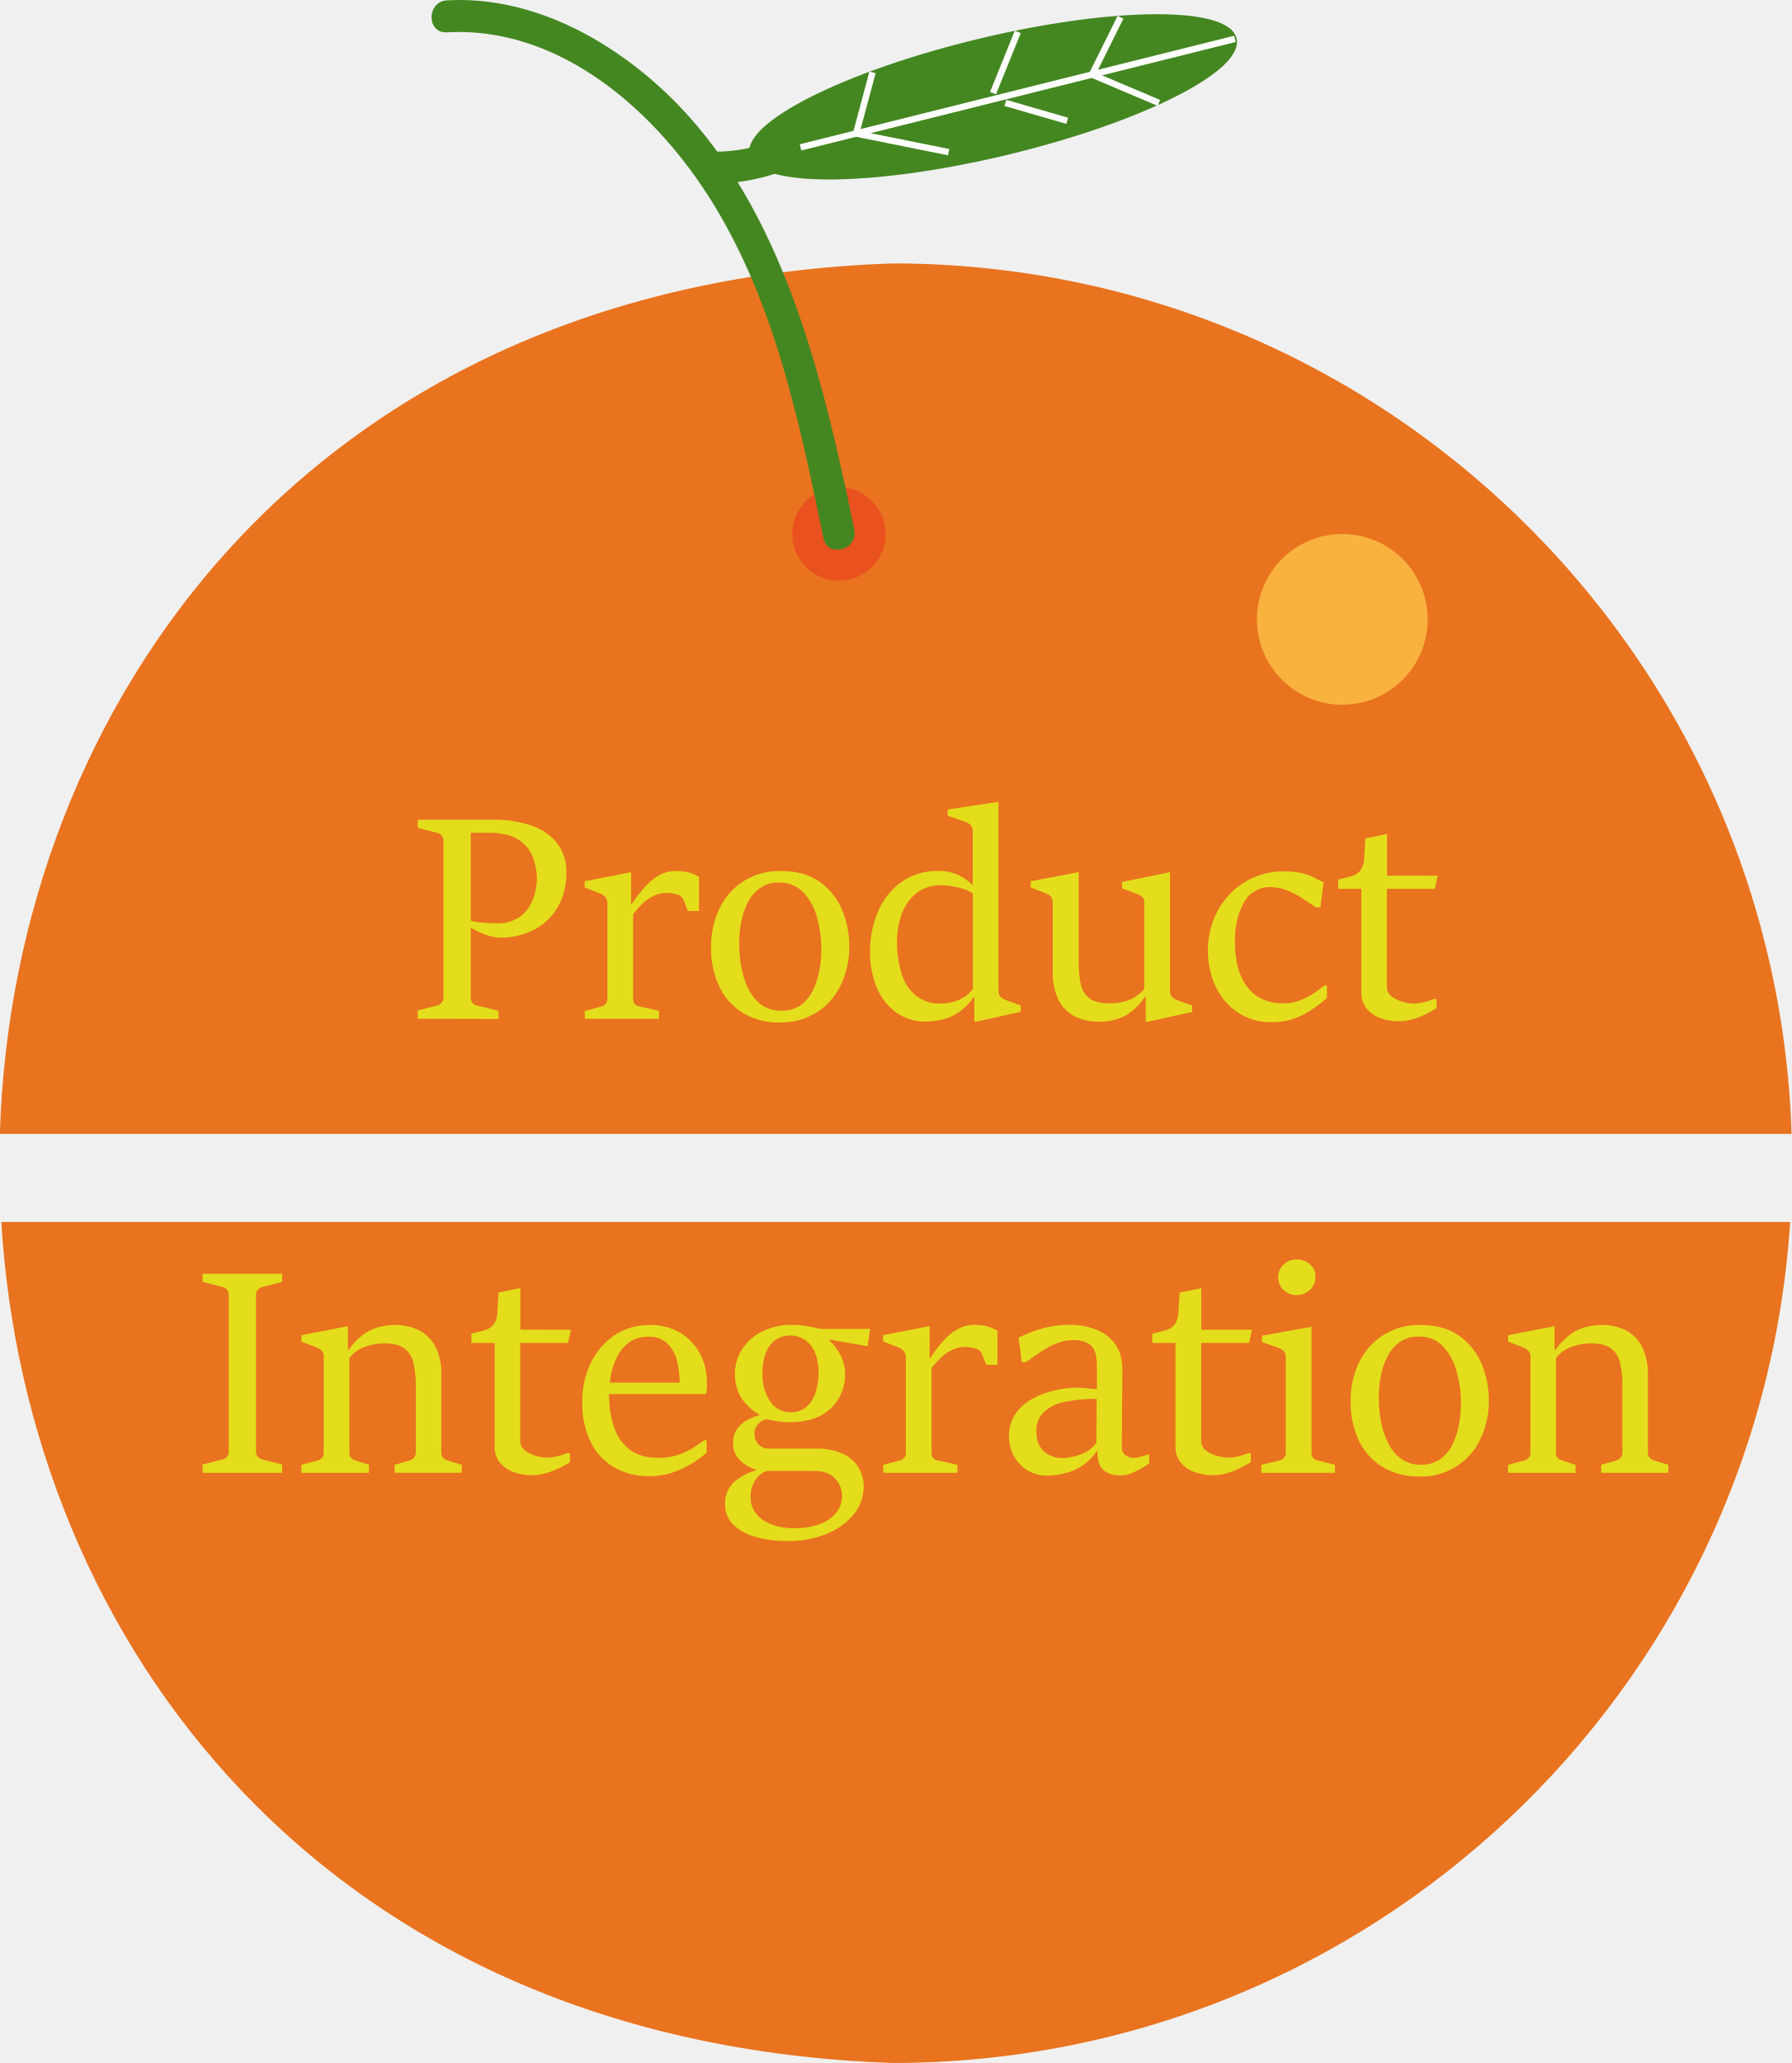
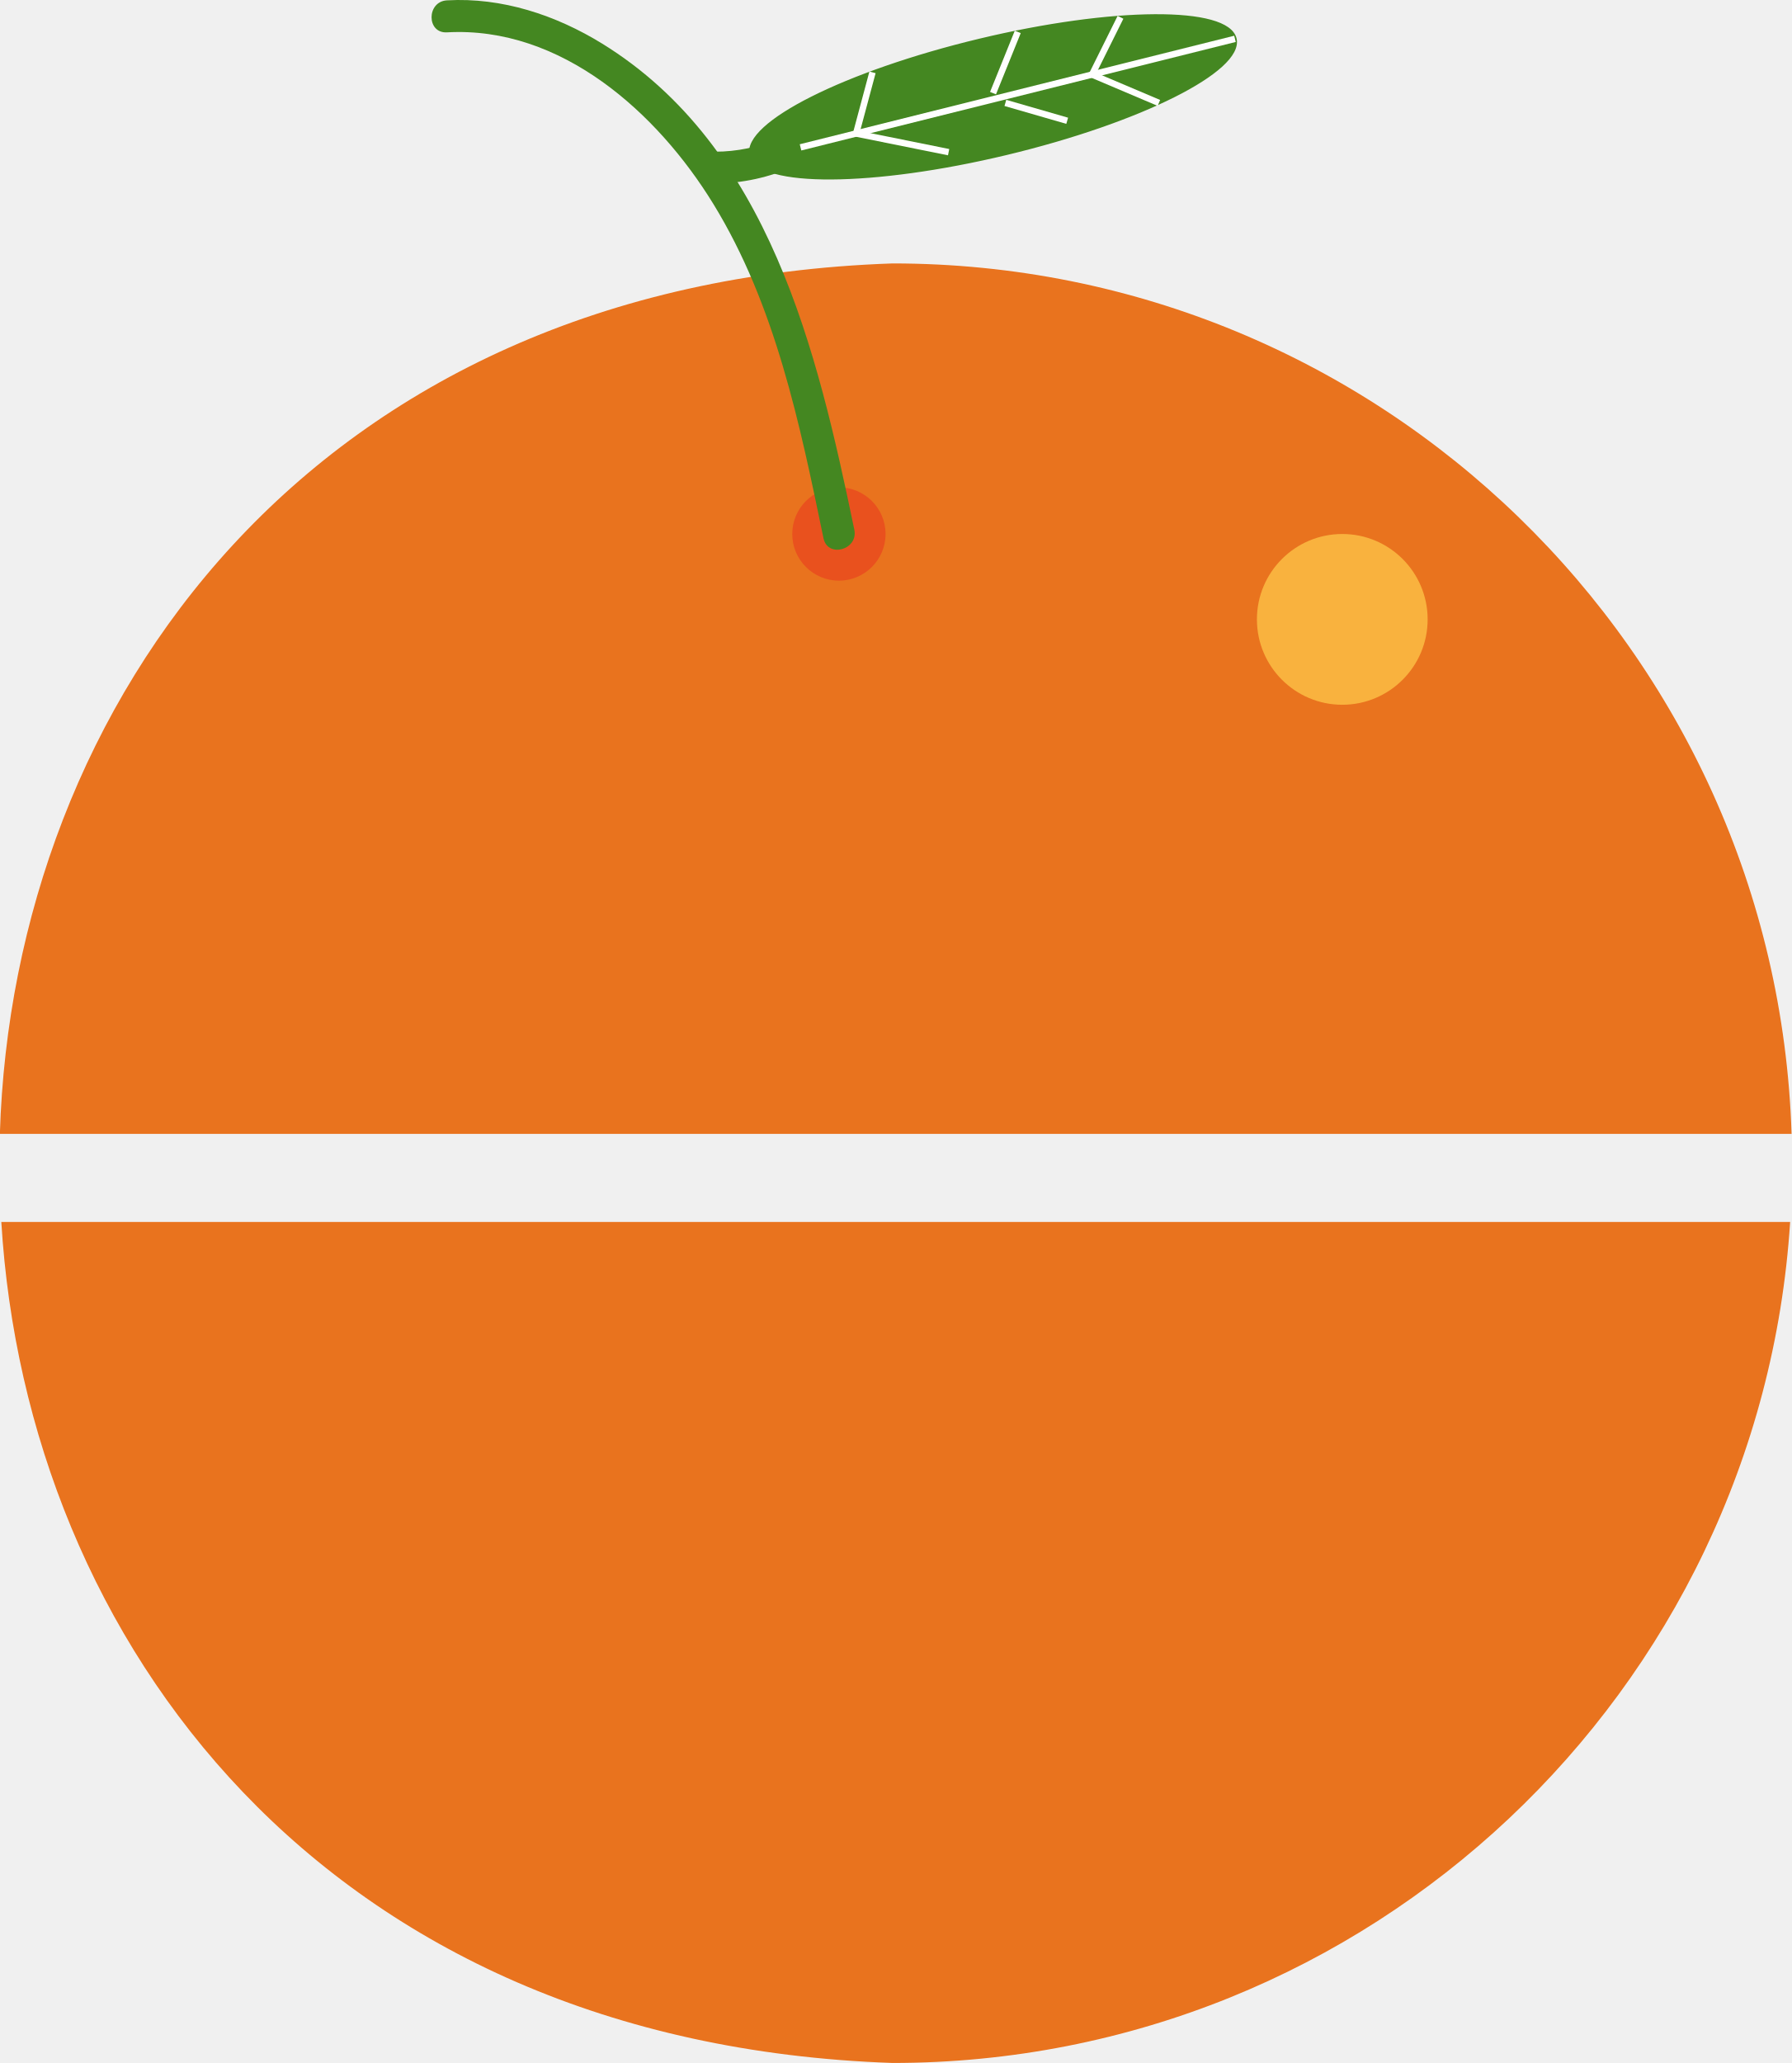
<svg xmlns="http://www.w3.org/2000/svg" id="Layer_1" data-name="Layer 1" viewBox="0 0 559.96 644.67">
  <defs>
-     <style>.cls-1{fill:#e9731e;}.cls-2{fill:#e9511e;}.cls-3,.cls-4,.cls-5{fill:#448721;}.cls-4{stroke:#448721;}.cls-4,.cls-5,.cls-6{stroke-miterlimit:10;}.cls-5,.cls-6{stroke:#fff;stroke-width:2px;}.cls-6{fill:none;}.cls-7{fill:#f9b23e;}.cls-8{fill:#e4dd1c;}</style>
+     <style>.cls-1{fill:#e9731e;}.cls-2{fill:#e9511e;}.cls-3,.cls-4,.cls-5{fill:#448721;}.cls-4{stroke:#448721;}.cls-4,.cls-5,.cls-6{stroke-miterlimit:10;}.cls-5,.cls-6{stroke:#fff;stroke-width:2px;}.cls-6{fill:none;}.cls-7{fill:#f9b23e;}</style>
  </defs>
  <path class="cls-1" d="M904.82,420.41c-4.84-151-128.79-272-281-272-181.92,6.26-274.91,137.73-279,272Z" transform="translate(-344.86 -66.09)" />
  <path class="cls-1" d="M345.27,447.94c7.92,131,100.75,256.67,278.55,262.81,149.11,0,271.1-116.08,280.55-262.81Z" transform="translate(-344.86 -66.09)" />
  <circle class="cls-2" cx="262.2" cy="166.87" r="14.58" />
  <path class="cls-3" d="M484.56,76.2c35.65-2,65.74,25.06,83.25,53.61,19.41,31.63,27,68.6,34.43,104.47,1.3,6.3,10.94,3.63,9.64-2.66C600.28,175.73,585.35,112,533.1,79.74c-14.52-8.95-31.36-14.52-48.54-13.54-6.4.36-6.44,10.36,0,10Z" transform="translate(-344.86 -66.09)" />
  <path class="cls-3" d="M568.3,123.44A61.54,61.54,0,0,0,593.18,118c5.88-2.59.8-11.21-5-8.63a49.63,49.63,0,0,1-19.84,4.12c-6.44,0-6.45,10,0,10Z" transform="translate(-344.86 -66.09)" />
  <ellipse class="cls-4" cx="655.23" cy="96.37" rx="77.77" ry="18.17" transform="translate(-349.26 89.4) rotate(-13.49)" />
  <line class="cls-5" x1="250.21" y1="46.05" x2="385.99" y2="12.14" />
  <line class="cls-6" x1="267.58" y1="41.72" x2="272.7" y2="22.61" />
  <line class="cls-6" x1="310.37" y1="29.1" x2="318.1" y2="9.97" />
  <line class="cls-6" x1="341.32" y1="23.3" x2="350.21" y2="5.41" />
  <line class="cls-6" x1="267.58" y1="41.72" x2="296.49" y2="47.55" />
  <line class="cls-6" x1="314.23" y1="32.16" x2="333.55" y2="37.74" />
  <line class="cls-6" x1="341.32" y1="23.3" x2="362.21" y2="32.16" />
  <circle class="cls-7" cx="419.53" cy="193.55" r="26.68" />
-   <path class="cls-8" d="M475.41,384.45v-2.58l6.14-1.6a2.76,2.76,0,0,0,1.35-.85,2.29,2.29,0,0,0,.56-1.6v-49a2.4,2.4,0,0,0-.56-1.62,2.45,2.45,0,0,0-1.35-.82l-6.14-1.6v-2.54h23.74a36.57,36.57,0,0,1,11.4,1.69,17.69,17.69,0,0,1,8.22,5.36,14.36,14.36,0,0,1,3.09,9.58,20.7,20.7,0,0,1-2.71,10.77,18.27,18.27,0,0,1-7.4,7,22.6,22.6,0,0,1-10.6,2.45,13.92,13.92,0,0,1-4.94-1.07,27.21,27.21,0,0,1-4.71-2.31l.05-2a19.1,19.1,0,0,0,3.86.66c1.63.15,3.19.23,4.67.23a12.16,12.16,0,0,0,6.58-1.58,10.91,10.91,0,0,0,3.78-3.87,16,16,0,0,0,1.75-4.55,19.23,19.23,0,0,0,.47-3.6,19.56,19.56,0,0,0-1.31-7.2,11.14,11.14,0,0,0-4.6-5.41q-3.3-2.06-9.25-2.06H492v51.55a2.31,2.31,0,0,0,.58,1.65,2.62,2.62,0,0,0,1.38.8l6.71,1.6v2.58Z" transform="translate(-344.86 -66.09)" />
-   <path class="cls-8" d="M527.63,384.45V382l5.16-1.38a2.77,2.77,0,0,0,1.38-.82,2.32,2.32,0,0,0,.53-1.58V348.36a3,3,0,0,0-.64-1.94,4.37,4.37,0,0,0-1.85-1.22l-4.62-1.78v-1.95l14.53-2.85v10h.18a50.22,50.22,0,0,1,4-5.26,17,17,0,0,1,4.47-3.71,10.61,10.61,0,0,1,5.35-1.38,15.25,15.25,0,0,1,4,.44,14.73,14.73,0,0,1,3.22,1.38v10.67h-3.51l-1.38-3.65a2.92,2.92,0,0,0-2-1.49,9.91,9.91,0,0,0-3-.51,9.79,9.79,0,0,0-4.15.87,13.14,13.14,0,0,0-3.49,2.35,27.64,27.64,0,0,0-3.07,3.41v26.44a2.21,2.21,0,0,0,1.91,2.4l6.18,1.38v2.49Z" transform="translate(-344.86 -66.09)" />
-   <path class="cls-8" d="M588.48,385.6a21.43,21.43,0,0,1-11.29-2.89,19.4,19.4,0,0,1-7.44-8.17,27.54,27.54,0,0,1-2.65-12.49A27.25,27.25,0,0,1,569.72,350a20.47,20.47,0,0,1,19.2-11.73q7.33,0,12.07,3.33a20.26,20.26,0,0,1,7,8.69,28.92,28.92,0,0,1,2.31,11.58,27.06,27.06,0,0,1-2.63,12,20.76,20.76,0,0,1-7.51,8.57A21,21,0,0,1,588.48,385.6Zm.62-3.69a10,10,0,0,0,6.09-1.77,12.42,12.42,0,0,0,3.8-4.69,24,24,0,0,0,2-6.25,38.23,38.23,0,0,0,.58-6.44,37.25,37.25,0,0,0-1.31-9.85A18.8,18.8,0,0,0,596,345a10.08,10.08,0,0,0-7.74-3.11,9.78,9.78,0,0,0-6,1.8,12.66,12.66,0,0,0-3.8,4.67,22.58,22.58,0,0,0-2,6.18,36.91,36.91,0,0,0-.58,6.42,42.53,42.53,0,0,0,.62,7.07,25.83,25.83,0,0,0,2.14,6.8,13.9,13.9,0,0,0,4,5.11A10.18,10.18,0,0,0,589.1,381.91Z" transform="translate(-344.86 -66.09)" />
-   <path class="cls-8" d="M634.48,385.33a15.8,15.8,0,0,1-9.51-2.84,18.12,18.12,0,0,1-6.07-7.78,28,28,0,0,1-2.11-11.15,31.08,31.08,0,0,1,2.53-12.71,21.91,21.91,0,0,1,7.29-9.16A19,19,0,0,1,638,338.27a14.3,14.3,0,0,1,6.58,1.35,16.74,16.74,0,0,1,4.31,3.09V325.82a2.77,2.77,0,0,0-.55-1.77,3.88,3.88,0,0,0-1.85-1.16L641.06,321v-1.95l15.86-2.4v59.11a2.57,2.57,0,0,0,.6,1.78,4.56,4.56,0,0,0,1.85,1.11l4.53,1.64v2L650,385.33h-.62v-7.64h-.22a17.82,17.82,0,0,1-5.4,5.22,15.72,15.72,0,0,1-5.29,2A26.75,26.75,0,0,1,634.48,385.33Zm4.44-5.64a16.15,16.15,0,0,0,3.36-.42A12.72,12.72,0,0,0,646,377.8a8.56,8.56,0,0,0,2.91-2.73V345.29a9,9,0,0,0-2.93-1.42,24.94,24.94,0,0,0-3.76-.87,21.46,21.46,0,0,0-3.08-.29,12.15,12.15,0,0,0-7.8,2.45,14.56,14.56,0,0,0-4.6,6.44,24.41,24.41,0,0,0-1.52,8.71,32.36,32.36,0,0,0,1.43,10,14.22,14.22,0,0,0,4.46,6.89A11.92,11.92,0,0,0,638.92,379.69Z" transform="translate(-344.86 -66.09)" />
-   <path class="cls-8" d="M688.12,385.33a16.24,16.24,0,0,1-7.22-1.57,11.62,11.62,0,0,1-5.11-5,18.67,18.67,0,0,1-1.89-9V348.09a2.69,2.69,0,0,0-.58-1.8,4,4,0,0,0-1.82-1.13L667,343.42v-1.95l15-2.85v27.92a32.84,32.84,0,0,0,.64,7,7.4,7.4,0,0,0,2.73,4.51c1.4,1.06,3.48,1.58,6.27,1.58a15.28,15.28,0,0,0,6.76-1.35,11.5,11.5,0,0,0,4.13-3.18v-27a2.2,2.2,0,0,0-.58-1.67,5.14,5.14,0,0,0-1.82-1l-4.58-1.73v-2l15-3.07v37.16a2.71,2.71,0,0,0,.56,1.78,4.14,4.14,0,0,0,1.84,1.11l4.54,1.64v2l-13.91,3.06h-.63V377.6h-.22a20.08,20.08,0,0,1-6,5.8A16.72,16.72,0,0,1,688.12,385.33Z" transform="translate(-344.86 -66.09)" />
-   <path class="cls-8" d="M758.75,374.09h.84V378a37.88,37.88,0,0,1-7.22,5.07,20.13,20.13,0,0,1-10,2.44,18.51,18.51,0,0,1-10.62-3,20,20,0,0,1-6.94-8.11,27.09,27.09,0,0,1-.68-20.84,24.74,24.74,0,0,1,4.93-7.89,22.65,22.65,0,0,1,7.58-5.36,23.87,23.87,0,0,1,9.73-1.93,21.59,21.59,0,0,1,5.82.66,20.16,20.16,0,0,1,3.8,1.47c1,.53,1.85,1,2.56,1.29l-1,7.82h-1.42l-4.4-2.91a24.87,24.87,0,0,0-4.67-2.42,15.37,15.37,0,0,0-5.64-1,8.21,8.21,0,0,0-3.51.85,8.9,8.9,0,0,0-2.94,2.08,15.32,15.32,0,0,0-1.84,2.89,20.73,20.73,0,0,0-1.62,4.69,29.06,29.06,0,0,0-.67,6.69q0,9,3.89,14.07t11.49,5.09a13.51,13.51,0,0,0,5.09-1,22,22,0,0,0,4.28-2.27A37.13,37.13,0,0,0,758.75,374.09Z" transform="translate(-344.86 -66.09)" />
-   <path class="cls-8" d="M794.21,339.74l-.93,4.13H778.34v30.62a3.62,3.62,0,0,0,1.52,3,9.71,9.71,0,0,0,3.51,1.69,13.42,13.42,0,0,0,3.42.54,18.68,18.68,0,0,0,6.18-1.43h.89v2.85c-.57.35-1.46.86-2.67,1.51a28.67,28.67,0,0,1-4.2,1.78,15.85,15.85,0,0,1-5,.8,15.64,15.64,0,0,1-5.86-1.05,9.81,9.81,0,0,1-4.2-3,7.75,7.75,0,0,1-1.58-4.94V343.87h-7.24v-2.93c1.6-.36,3-.71,4.15-1.05a5.47,5.47,0,0,0,2.8-1.8,7.1,7.1,0,0,0,1.18-4.13l.35-5.87,6.8-1.38v13Z" transform="translate(-344.86 -66.09)" />
-   <path class="cls-8" d="M408.17,526.33v-2.58l6.27-1.6a2.73,2.73,0,0,0,1.38-.84,2.41,2.41,0,0,0,.53-1.6v-49a2.35,2.35,0,0,0-.56-1.62,2.45,2.45,0,0,0-1.35-.82l-6.27-1.6v-2.53h24.89v2.53l-6.22,1.6a2.58,2.58,0,0,0-1.38.84,2.4,2.4,0,0,0-.58,1.6v49a2.29,2.29,0,0,0,.56,1.62,2.87,2.87,0,0,0,1.4.82l6.22,1.6v2.58Z" transform="translate(-344.86 -66.09)" />
-   <path class="cls-8" d="M439.06,526.33v-2.49l5.07-1.38a2.77,2.77,0,0,0,1.38-.82,2.32,2.32,0,0,0,.53-1.58V490a2.53,2.53,0,0,0-.6-1.77,4.83,4.83,0,0,0-1.85-1.16l-4.53-1.73v-2l14.53-2.84v7.37h.23a21.42,21.42,0,0,1,4.84-4.93,14.32,14.32,0,0,1,4.85-2.22,21,21,0,0,1,4.93-.58,16.29,16.29,0,0,1,7.27,1.6,11.82,11.82,0,0,1,5.17,5.05,18.38,18.38,0,0,1,1.91,9v24.08a2.5,2.5,0,0,0,.58,1.74,3,3,0,0,0,1.34.84l4.48,1.38v2.49h-21v-2.49l4.76-1.38a3,3,0,0,0,1.33-.86,2.5,2.5,0,0,0,.53-1.72V499a29.92,29.92,0,0,0-.71-7,7.74,7.74,0,0,0-2.82-4.53q-2.11-1.6-6.33-1.6a18.25,18.25,0,0,0-5.8,1,10.71,10.71,0,0,0-5.09,3.6v29.6a2.21,2.21,0,0,0,.55,1.6,2.94,2.94,0,0,0,1.36.8l4.22,1.38v2.49Z" transform="translate(-344.86 -66.09)" />
-   <path class="cls-8" d="M523.33,481.62l-.94,4.13H507.46v30.62a3.64,3.64,0,0,0,1.51,3,9.86,9.86,0,0,0,3.51,1.68,13.49,13.49,0,0,0,3.42.54,14.1,14.1,0,0,0,3.45-.51,14.43,14.43,0,0,0,2.73-.91H523V523c-.56.36-1.45.86-2.67,1.51a26.79,26.79,0,0,1-4.2,1.78,16.62,16.62,0,0,1-10.91-.25,9.81,9.81,0,0,1-4.2-3,7.72,7.72,0,0,1-1.57-4.93V485.75h-7.25v-2.93c1.6-.36,3-.71,4.16-1.05a5.47,5.47,0,0,0,2.8-1.8,7.08,7.08,0,0,0,1.17-4.13l.36-5.87,6.8-1.37v13Z" transform="translate(-344.86 -66.09)" />
-   <path class="cls-8" d="M547.68,527.4a21.31,21.31,0,0,1-10.75-2.69,18.72,18.72,0,0,1-7.4-7.89,27.46,27.46,0,0,1-2.69-12.76,27.12,27.12,0,0,1,2.6-11.91,21.85,21.85,0,0,1,7.35-8.71,19.23,19.23,0,0,1,11.2-3.29,17.72,17.72,0,0,1,9.67,2.53,17,17,0,0,1,6.07,6.58,18.48,18.48,0,0,1,2.08,8.58c0,.36,0,.77,0,1.24s0,.94-.09,1.4a7.9,7.9,0,0,1-.2,1.23H534.57l.22-3.56h22.49a25.87,25.87,0,0,0-.95-7.27,11.06,11.06,0,0,0-3.09-5.15,8.24,8.24,0,0,0-5.74-1.93,9.88,9.88,0,0,0-5.93,1.71,12.27,12.27,0,0,0-3.78,4.46,21.89,21.89,0,0,0-2,5.91,34.1,34.1,0,0,0-.57,6.05,32,32,0,0,0,1.4,9.64,15,15,0,0,0,4.77,7.29q3.39,2.8,9.25,2.8a18.89,18.89,0,0,0,6.11-.93,22.23,22.23,0,0,0,4.8-2.25,39.4,39.4,0,0,0,3.36-2.33h.8v3.91a32.89,32.89,0,0,1-7.69,5A23.16,23.16,0,0,1,547.68,527.4Z" transform="translate(-344.86 -66.09)" />
-   <path class="cls-8" d="M591.68,510.51a26.52,26.52,0,0,1-3.87-.27,22.29,22.29,0,0,1-3.15-.67A4.34,4.34,0,0,0,581.9,511a4.24,4.24,0,0,0-1.24,3.06,4.59,4.59,0,0,0,1.18,3.27,4.37,4.37,0,0,0,2.77,1.44h15a19.16,19.16,0,0,1,9.06,1.8,11.07,11.07,0,0,1,4.74,4.49,11.72,11.72,0,0,1,1.4,5.45,13.62,13.62,0,0,1-3.18,8.89,21.25,21.25,0,0,1-8.54,6.06,31.17,31.17,0,0,1-12,2.2,35.77,35.77,0,0,1-10.09-1.31,15.72,15.72,0,0,1-7-3.87,8.57,8.57,0,0,1-2.51-6.24,8.88,8.88,0,0,1,2.93-7.13,17.47,17.47,0,0,1,6.72-3.58v-.22a11.87,11.87,0,0,1-3.18-1.43,9.48,9.48,0,0,1-2.85-2.73A7.1,7.1,0,0,1,574,517a7.3,7.3,0,0,1,1.26-4.4,9.67,9.67,0,0,1,3.18-2.78,15.53,15.53,0,0,1,3.78-1.49v-.17a18.64,18.64,0,0,1-3.71-2.8,13.13,13.13,0,0,1-2.85-4.16,14.61,14.61,0,0,1-1.09-5.89,13.75,13.75,0,0,1,2.23-7.6,15.8,15.8,0,0,1,6.24-5.53,20,20,0,0,1,9.27-2.07,29,29,0,0,1,4.57.36,43.05,43.05,0,0,1,4.36.89h15.56l-.76,5.42L604,484.68v.18a16.62,16.62,0,0,1,3.71,5,13.05,13.05,0,0,1,1.27,5.67,14.13,14.13,0,0,1-4.51,10.71Q599.95,510.5,591.68,510.51Zm1.42,33.15a24.29,24.29,0,0,0,7.07-1,12.9,12.9,0,0,0,5.64-3.36,8.35,8.35,0,0,0,2.23-6,7.83,7.83,0,0,0-2.09-5.09q-2.1-2.48-6.85-2.47H584.57a7.12,7.12,0,0,0-3.36,2.45A8.79,8.79,0,0,0,579.5,534a7.77,7.77,0,0,0,1.4,4.74,9.9,9.9,0,0,0,3.54,3,16.62,16.62,0,0,0,4.46,1.54A23.26,23.26,0,0,0,593.1,543.66ZM592,507.4a7.32,7.32,0,0,0,4.84-1.6,9.74,9.74,0,0,0,2.87-4.38,19.78,19.78,0,0,0,1-6.38q0-5.37-2.4-8.51a8.25,8.25,0,0,0-11.13-1.69,9.16,9.16,0,0,0-3,4.07,16.67,16.67,0,0,0-1,6.22,15,15,0,0,0,2.4,8.91A7.57,7.57,0,0,0,592,507.4Z" transform="translate(-344.86 -66.09)" />
-   <path class="cls-8" d="M620.92,526.33v-2.49l5.16-1.38a2.77,2.77,0,0,0,1.38-.82,2.32,2.32,0,0,0,.53-1.58V490.24a3,3,0,0,0-.64-1.93,4.3,4.3,0,0,0-1.85-1.23l-4.62-1.77v-2l14.53-2.84v10h.18a50.38,50.38,0,0,1,4-5.27,17.19,17.19,0,0,1,4.47-3.71,10.61,10.61,0,0,1,5.35-1.38,14.79,14.79,0,0,1,4,.45,14.21,14.21,0,0,1,3.22,1.37v10.67H653.1L651.72,489a2.89,2.89,0,0,0-2-1.49,9.91,9.91,0,0,0-3-.51,9.76,9.76,0,0,0-4.15.86,13.18,13.18,0,0,0-3.49,2.36,26.82,26.82,0,0,0-3.07,3.4v26.44a2.19,2.19,0,0,0,1.91,2.4l6.18,1.38v2.49Z" transform="translate(-344.86 -66.09)" />
-   <path class="cls-8" d="M672.43,527.22a12.2,12.2,0,0,1-6.48-1.69A11.53,11.53,0,0,1,661.7,521a12.64,12.64,0,0,1-1.49-6,12,12,0,0,1,2.11-7.22,15.83,15.83,0,0,1,5.43-4.69,26.35,26.35,0,0,1,7-2.58,31.72,31.72,0,0,1,6.71-.8c.39,0,1,0,1.85.11l2.53.22,1.84.16,0-7.42q0-4.62-1.87-6.27a8.24,8.24,0,0,0-5.51-1.64,13.51,13.51,0,0,0-4.38.73,21.39,21.39,0,0,0-4.06,1.87c-1.28.75-2.46,1.51-3.54,2.29s-2,1.45-2.82,2h-1.29l-1-7.69q2.1-1,4.47-1.89a34,34,0,0,1,5.25-1.51,30.65,30.65,0,0,1,6.28-.6,23.56,23.56,0,0,1,7.74,1.31,13.58,13.58,0,0,1,6.29,4.49q2.5,3.18,2.42,8.78l-.18,23.82a2.86,2.86,0,0,0,1.07,2.31,4.18,4.18,0,0,0,2.8.89,8.6,8.6,0,0,0,1.93-.35c.87-.24,1.62-.48,2.24-.72h.54v2.76a24.31,24.31,0,0,1-2.33,1.53,21.7,21.7,0,0,1-3.25,1.58,8.76,8.76,0,0,1-3.22.67,8.09,8.09,0,0,1-5.56-1.69c-1.24-1.13-1.86-3.08-1.86-5.87h-.23a16,16,0,0,1-5,4.87,17.07,17.07,0,0,1-5.4,2.15A24.61,24.61,0,0,1,672.43,527.22Zm4.32-5.47a17.23,17.23,0,0,0,5.84-1.15,10,10,0,0,0,4.95-3.69l.09-13.69a46.83,46.83,0,0,0-9.93.93,13.57,13.57,0,0,0-6.58,3.16,8,8,0,0,0-2.33,6,8.79,8.79,0,0,0,1.24,5,7,7,0,0,0,3.07,2.6A9.22,9.22,0,0,0,676.75,521.75Z" transform="translate(-344.86 -66.09)" />
-   <path class="cls-8" d="M736.17,481.62l-.94,4.13H720.3v30.62a3.64,3.64,0,0,0,1.51,3,9.86,9.86,0,0,0,3.51,1.68,13.42,13.42,0,0,0,3.42.54,14.1,14.1,0,0,0,3.45-.51,14.43,14.43,0,0,0,2.73-.91h.89V523c-.56.36-1.45.86-2.67,1.51a26.79,26.79,0,0,1-4.2,1.78,16.62,16.62,0,0,1-10.91-.25,9.81,9.81,0,0,1-4.2-3,7.73,7.73,0,0,1-1.58-4.93V485.75H705v-2.93c1.6-.36,3-.71,4.16-1.05A5.47,5.47,0,0,0,712,480a7.15,7.15,0,0,0,1.17-4.13l.36-5.87,6.8-1.37v13Z" transform="translate(-344.86 -66.09)" />
-   <path class="cls-8" d="M739.1,526.33v-2.49l5.69-1.38a2.87,2.87,0,0,0,1.4-.82,2.24,2.24,0,0,0,.55-1.58V490.11a2.59,2.59,0,0,0-.6-1.76,4.23,4.23,0,0,0-1.84-1.13l-5-1.74v-2l15.46-2.8v39.38a2.33,2.33,0,0,0,.54,1.62,2.45,2.45,0,0,0,1.37.78l5.43,1.38v2.49Zm11-55.51a6,6,0,0,1-2.87-.71,5.52,5.52,0,0,1-2.08-2,5.32,5.32,0,0,1-.78-2.89,5.18,5.18,0,0,1,1.69-4,5.77,5.77,0,0,1,4-1.55,6.15,6.15,0,0,1,4.24,1.51,5,5,0,0,1,1.72,3.91,5.43,5.43,0,0,1-.8,2.95,5.71,5.71,0,0,1-2.14,2A6.14,6.14,0,0,1,750.12,470.82Z" transform="translate(-344.86 -66.09)" />
-   <path class="cls-8" d="M788.39,527.48a21.52,21.52,0,0,1-11.29-2.88,19.57,19.57,0,0,1-7.45-8.18A27.67,27.67,0,0,1,767,503.93a27.11,27.11,0,0,1,2.62-12.05,20.44,20.44,0,0,1,19.2-11.73q7.33,0,12.07,3.33a20.3,20.3,0,0,1,7,8.69,28.92,28.92,0,0,1,2.31,11.58,27,27,0,0,1-2.62,12,20.33,20.33,0,0,1-19.24,11.75Zm.62-3.68A10,10,0,0,0,795.1,522a12.51,12.51,0,0,0,3.8-4.69,23.89,23.89,0,0,0,2-6.25,38.19,38.19,0,0,0,.57-6.44,36.72,36.72,0,0,0-1.31-9.84,18.46,18.46,0,0,0-4.2-7.89,10,10,0,0,0-7.73-3.11,9.81,9.81,0,0,0-6.05,1.8,12.73,12.73,0,0,0-3.8,4.66,22.91,22.91,0,0,0-2,6.18,36.91,36.91,0,0,0-.58,6.42,42.53,42.53,0,0,0,.62,7.07,25.82,25.82,0,0,0,2.13,6.8,14,14,0,0,0,4.05,5.11A10.19,10.19,0,0,0,789,523.8Z" transform="translate(-344.86 -66.09)" />
-   <path class="cls-8" d="M816.21,526.33v-2.49l5.06-1.38a2.68,2.68,0,0,0,1.38-.82,2.28,2.28,0,0,0,.54-1.58V490a2.53,2.53,0,0,0-.6-1.77,4.83,4.83,0,0,0-1.85-1.16l-4.53-1.73v-2l14.53-2.84v7.37H831a21.44,21.44,0,0,1,4.85-4.93,14.28,14.28,0,0,1,4.84-2.22,21.17,21.17,0,0,1,4.94-.58,16.25,16.25,0,0,1,7.26,1.6A11.79,11.79,0,0,1,858,486.8a18.49,18.49,0,0,1,1.91,9v24.08a2.46,2.46,0,0,0,.58,1.74,3,3,0,0,0,1.33.84l4.49,1.38v2.49h-21v-2.49l4.75-1.38a3,3,0,0,0,1.34-.86,2.55,2.55,0,0,0,.53-1.72V499a30.46,30.46,0,0,0-.71-7,7.79,7.79,0,0,0-2.82-4.53q-2.11-1.6-6.34-1.6a18.29,18.29,0,0,0-5.8,1,10.73,10.73,0,0,0-5.08,3.6v29.6a2.21,2.21,0,0,0,.55,1.6,2.89,2.89,0,0,0,1.36.8l4.22,1.38v2.49Z" transform="translate(-344.86 -66.09)" />
</svg>
